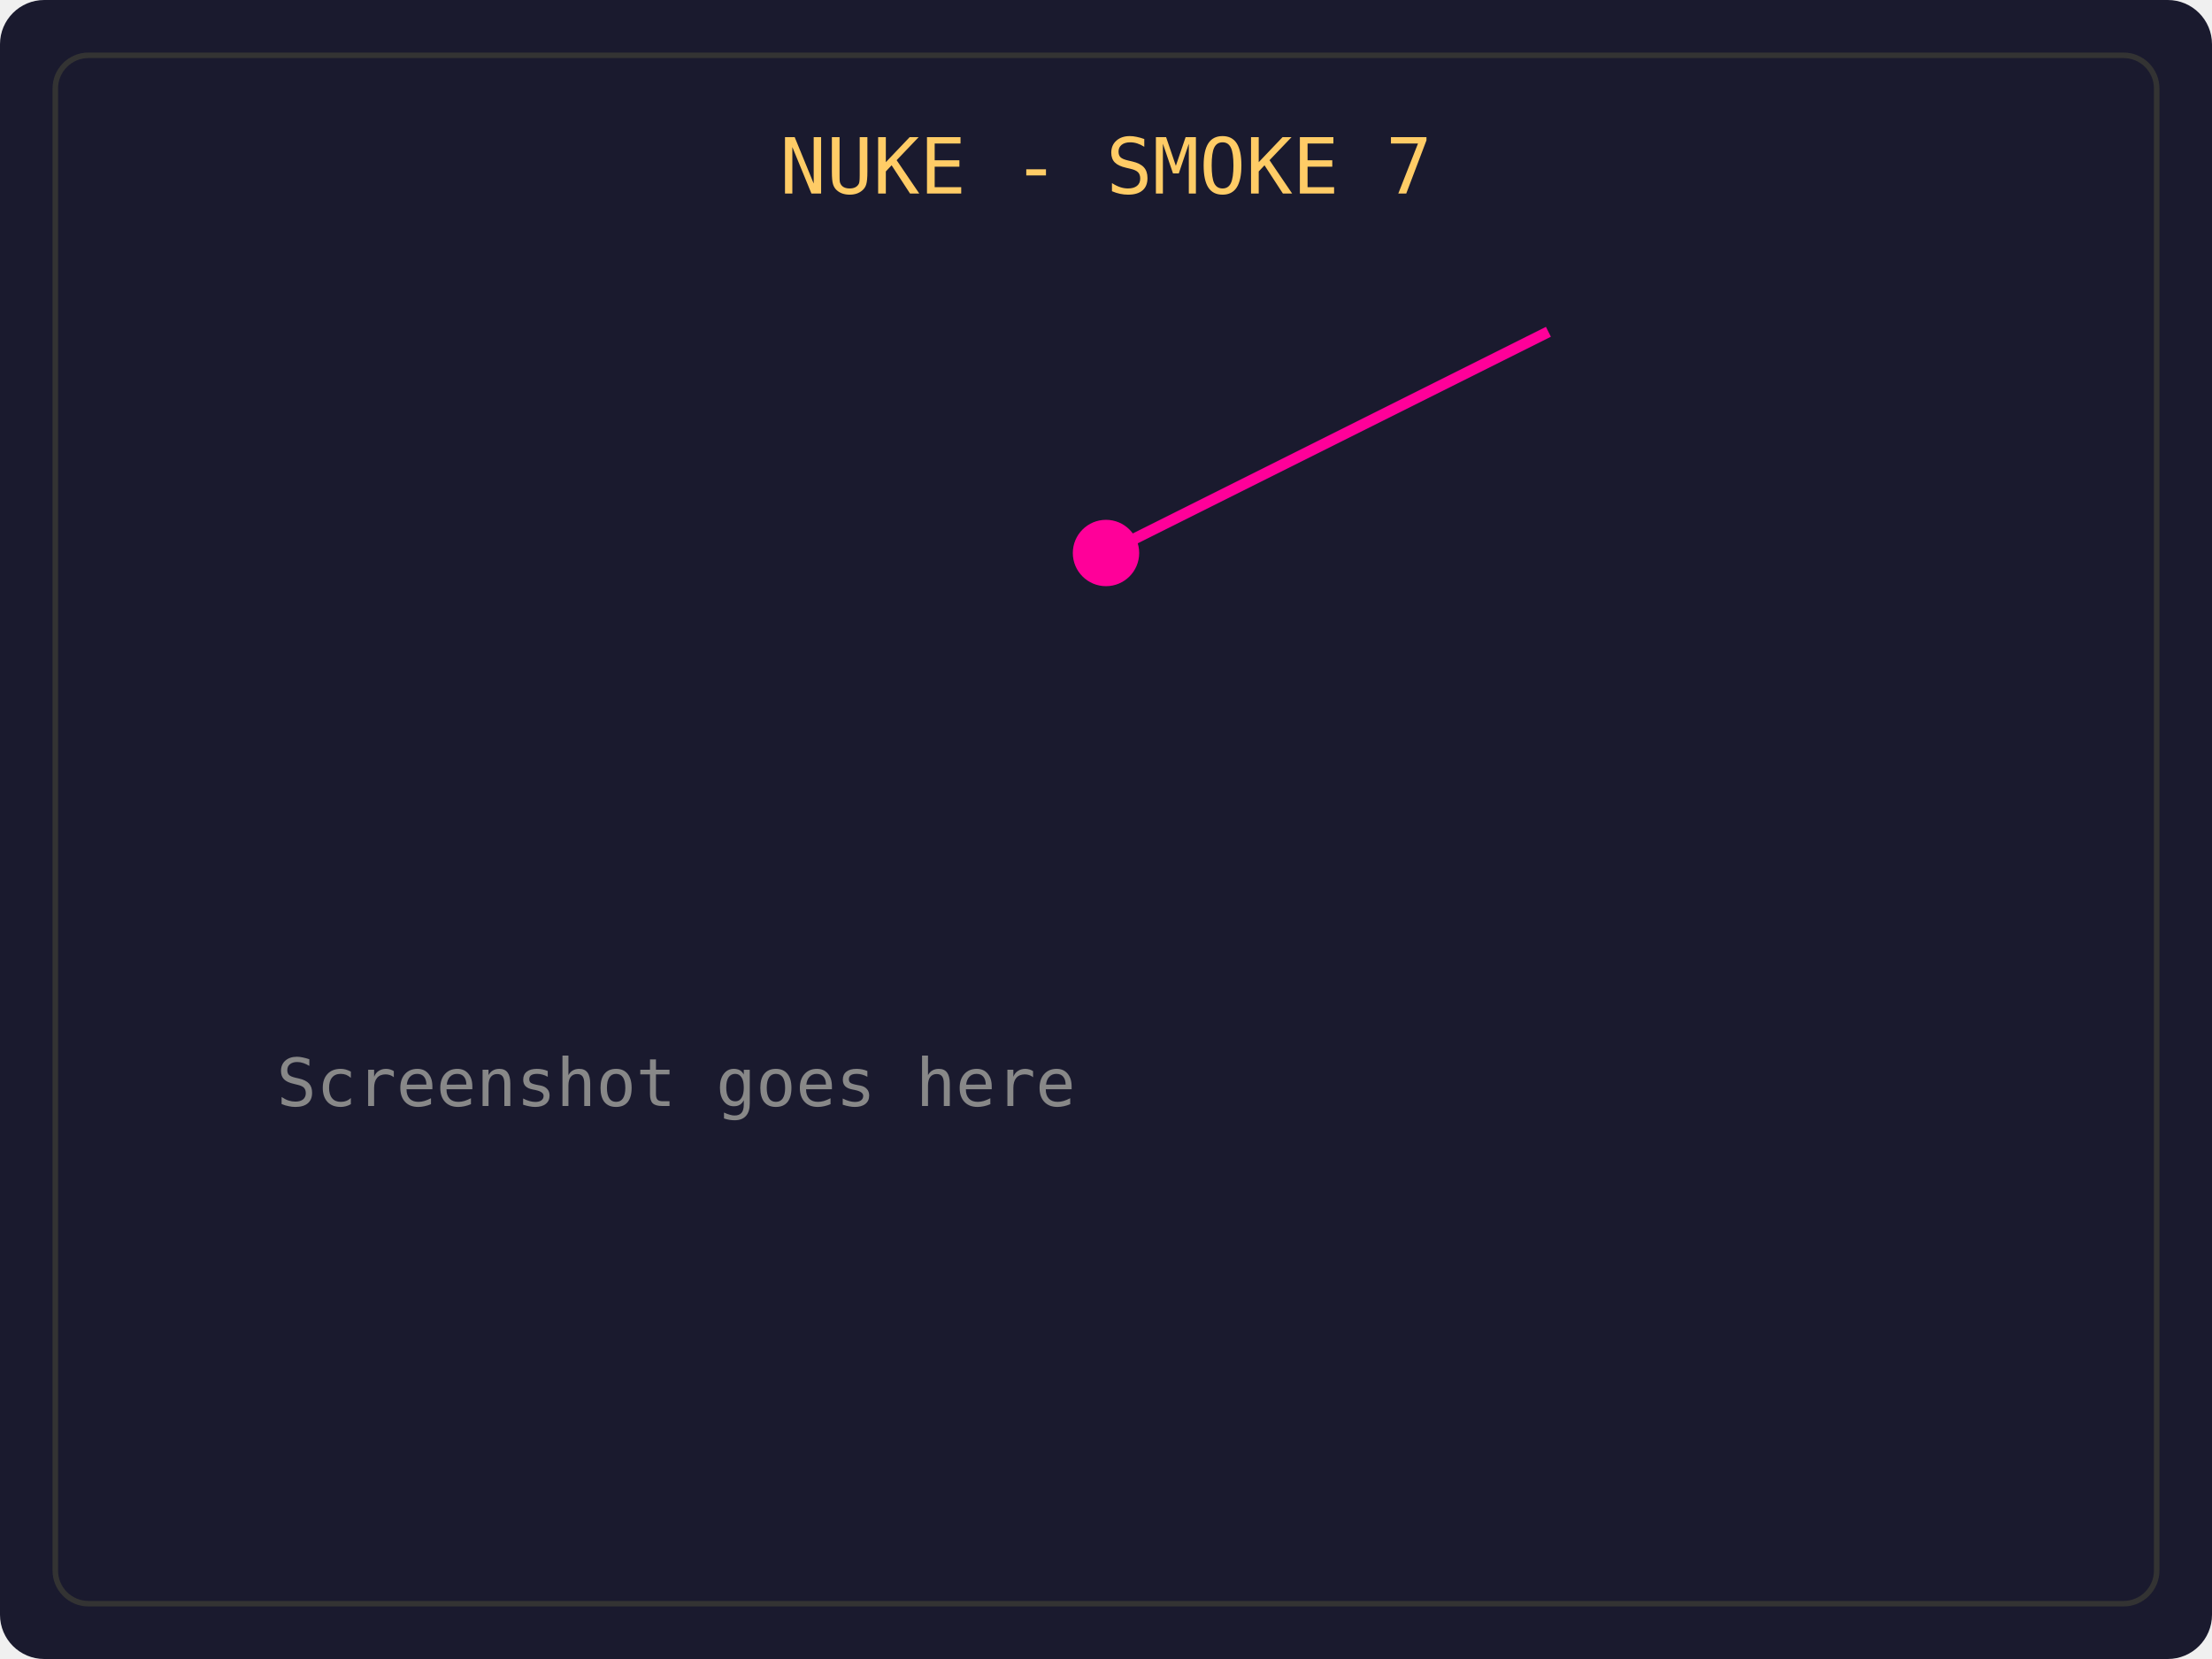
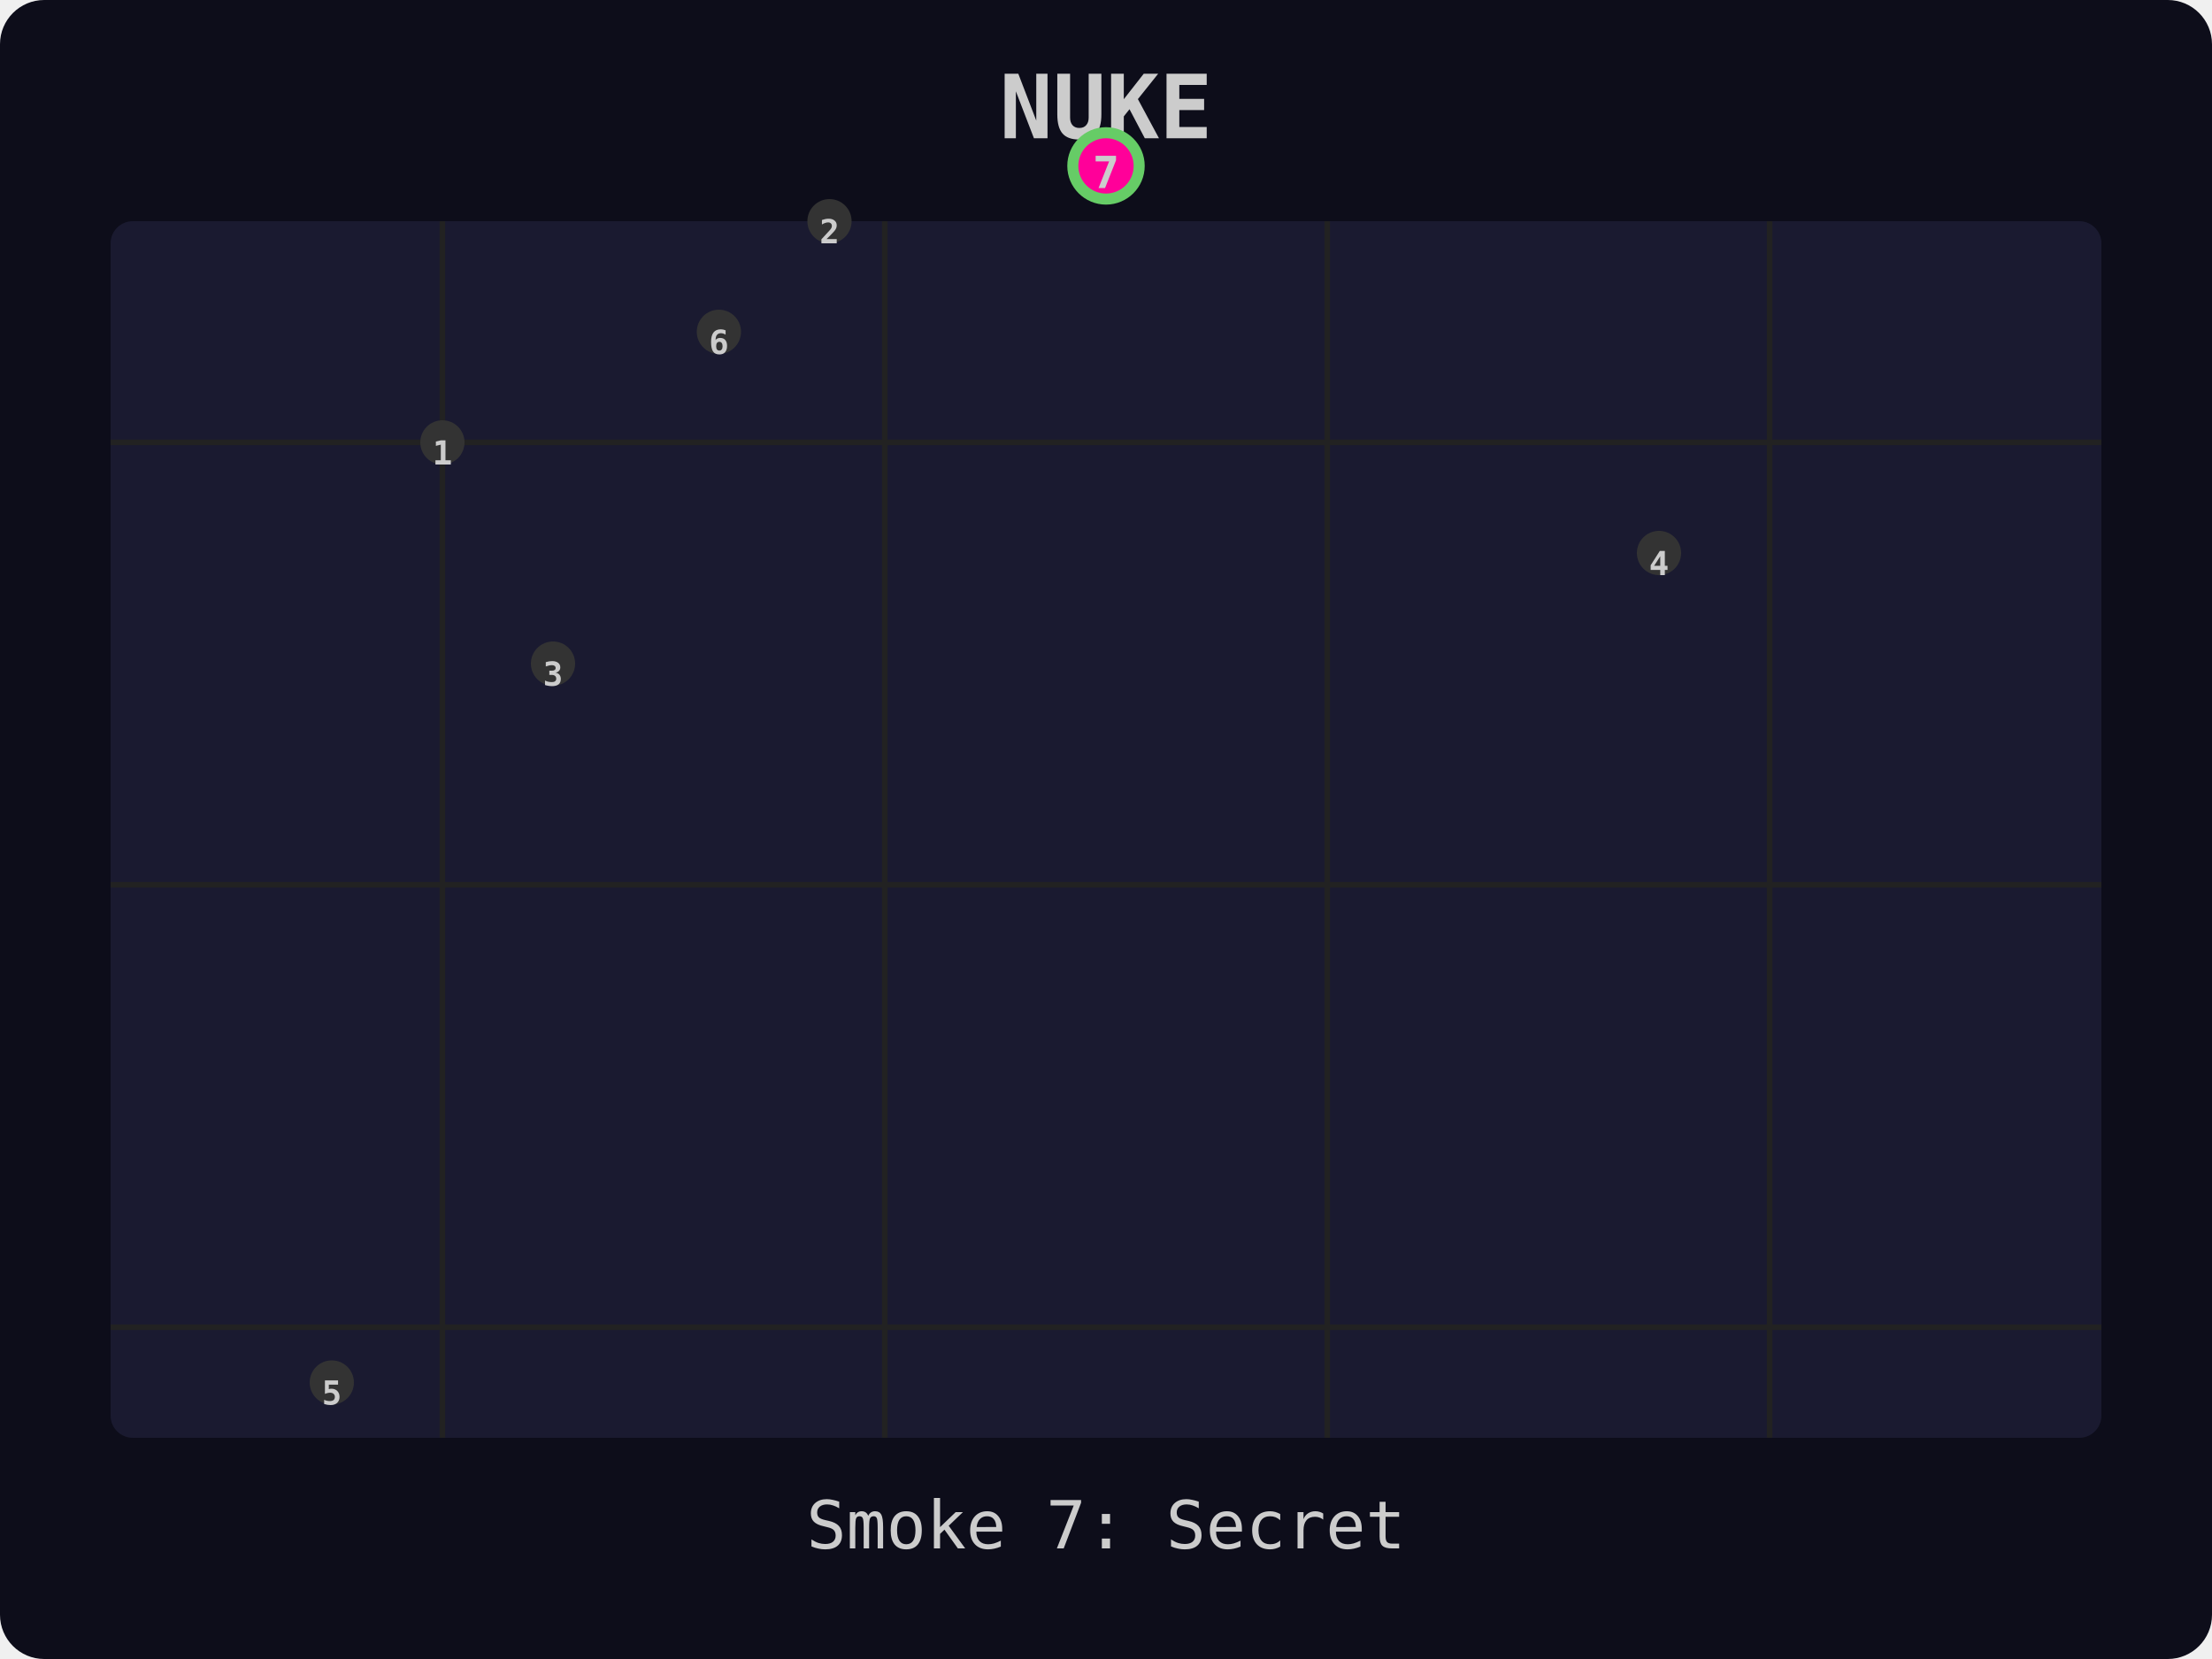
<svg xmlns="http://www.w3.org/2000/svg" viewBox="0 0 400 300" width="400" height="300">
  <defs>
-     <style>text{font-family:monospace}</style>
+     <style>text{font-family:monospace;fill:#ccc}</style>
  </defs>
-   <rect width="400" height="300" fill="#1a1a2e" rx="8" />
-   <rect x="10" y="10" width="380" height="280" fill="none" stroke="#333" rx="6" />
-   <text x="200" y="35" text-anchor="middle" fill="#FFCC66" font-size="14">NUKE - SMOKE 7</text>
-   <circle cx="200" cy="100" r="6" fill="#FF0099" />
-   <line x1="200" y1="100" x2="280" y2="60" stroke="#FF0099" stroke-width="2" />
-   <text x="50" y="200" fill="#888" font-size="12">Screenshot goes here</text>
+   <rect width="400" height="300" fill="#0d0d1a" rx="8" />
+   <rect x="20" y="40" width="360" height="220" fill="#1a1a30" rx="4" />
+   <line x1="80" y1="40" x2="80" y2="260" stroke="#222" stroke-width="1" />
+   <line x1="160" y1="40" x2="160" y2="260" stroke="#222" stroke-width="1" />
+   <line x1="240" y1="40" x2="240" y2="260" stroke="#222" stroke-width="1" />
+   <line x1="320" y1="40" x2="320" y2="260" stroke="#222" stroke-width="1" />
+   <line x1="20" y1="80" x2="380" y2="80" stroke="#222" stroke-width="1" />
+   <line x1="20" y1="160" x2="380" y2="160" stroke="#222" stroke-width="1" />
+   <line x1="20" y1="240" x2="380" y2="240" stroke="#222" stroke-width="1" />
+   <text x="200" y="25" text-anchor="middle" fill="#66CC66" font-size="16" font-weight="bold">NUKE</text>
+   <circle cx="80" cy="80" r="4" fill="#333" stroke="none" stroke-width="2" />
+   <text x="80" y="84" text-anchor="middle" fill="#666" font-size="6" font-weight="bold">1</text>
+   <circle cx="150" cy="40" r="4" fill="#333" stroke="none" stroke-width="2" />
+   <text x="150" y="44" text-anchor="middle" fill="#666" font-size="6" font-weight="bold">2</text>
+   <circle cx="100" cy="120" r="4" fill="#333" stroke="none" stroke-width="2" />
+   <text x="100" y="124" text-anchor="middle" fill="#666" font-size="6" font-weight="bold">3</text>
+   <circle cx="300" cy="100" r="4" fill="#333" stroke="none" stroke-width="2" />
+   <text x="300" y="104" text-anchor="middle" fill="#666" font-size="6" font-weight="bold">4</text>
+   <circle cx="60" cy="250" r="4" fill="#333" stroke="none" stroke-width="2" />
+   <text x="60" y="254" text-anchor="middle" fill="#666" font-size="6" font-weight="bold">5</text>
+   <circle cx="130" cy="60" r="4" fill="#333" stroke="none" stroke-width="2" />
+   <text x="130" y="64" text-anchor="middle" fill="#666" font-size="6" font-weight="bold">6</text>
+   <circle cx="200" cy="30" r="6" fill="#FF0099" stroke="#66CC66" stroke-width="2" />
+   <text x="200" y="34" text-anchor="middle" fill="#fff" font-size="8" font-weight="bold">7</text>
+   <text x="200" y="280" text-anchor="middle" fill="#FFCC66" font-size="12">Smoke 7: Secret</text>
</svg>
